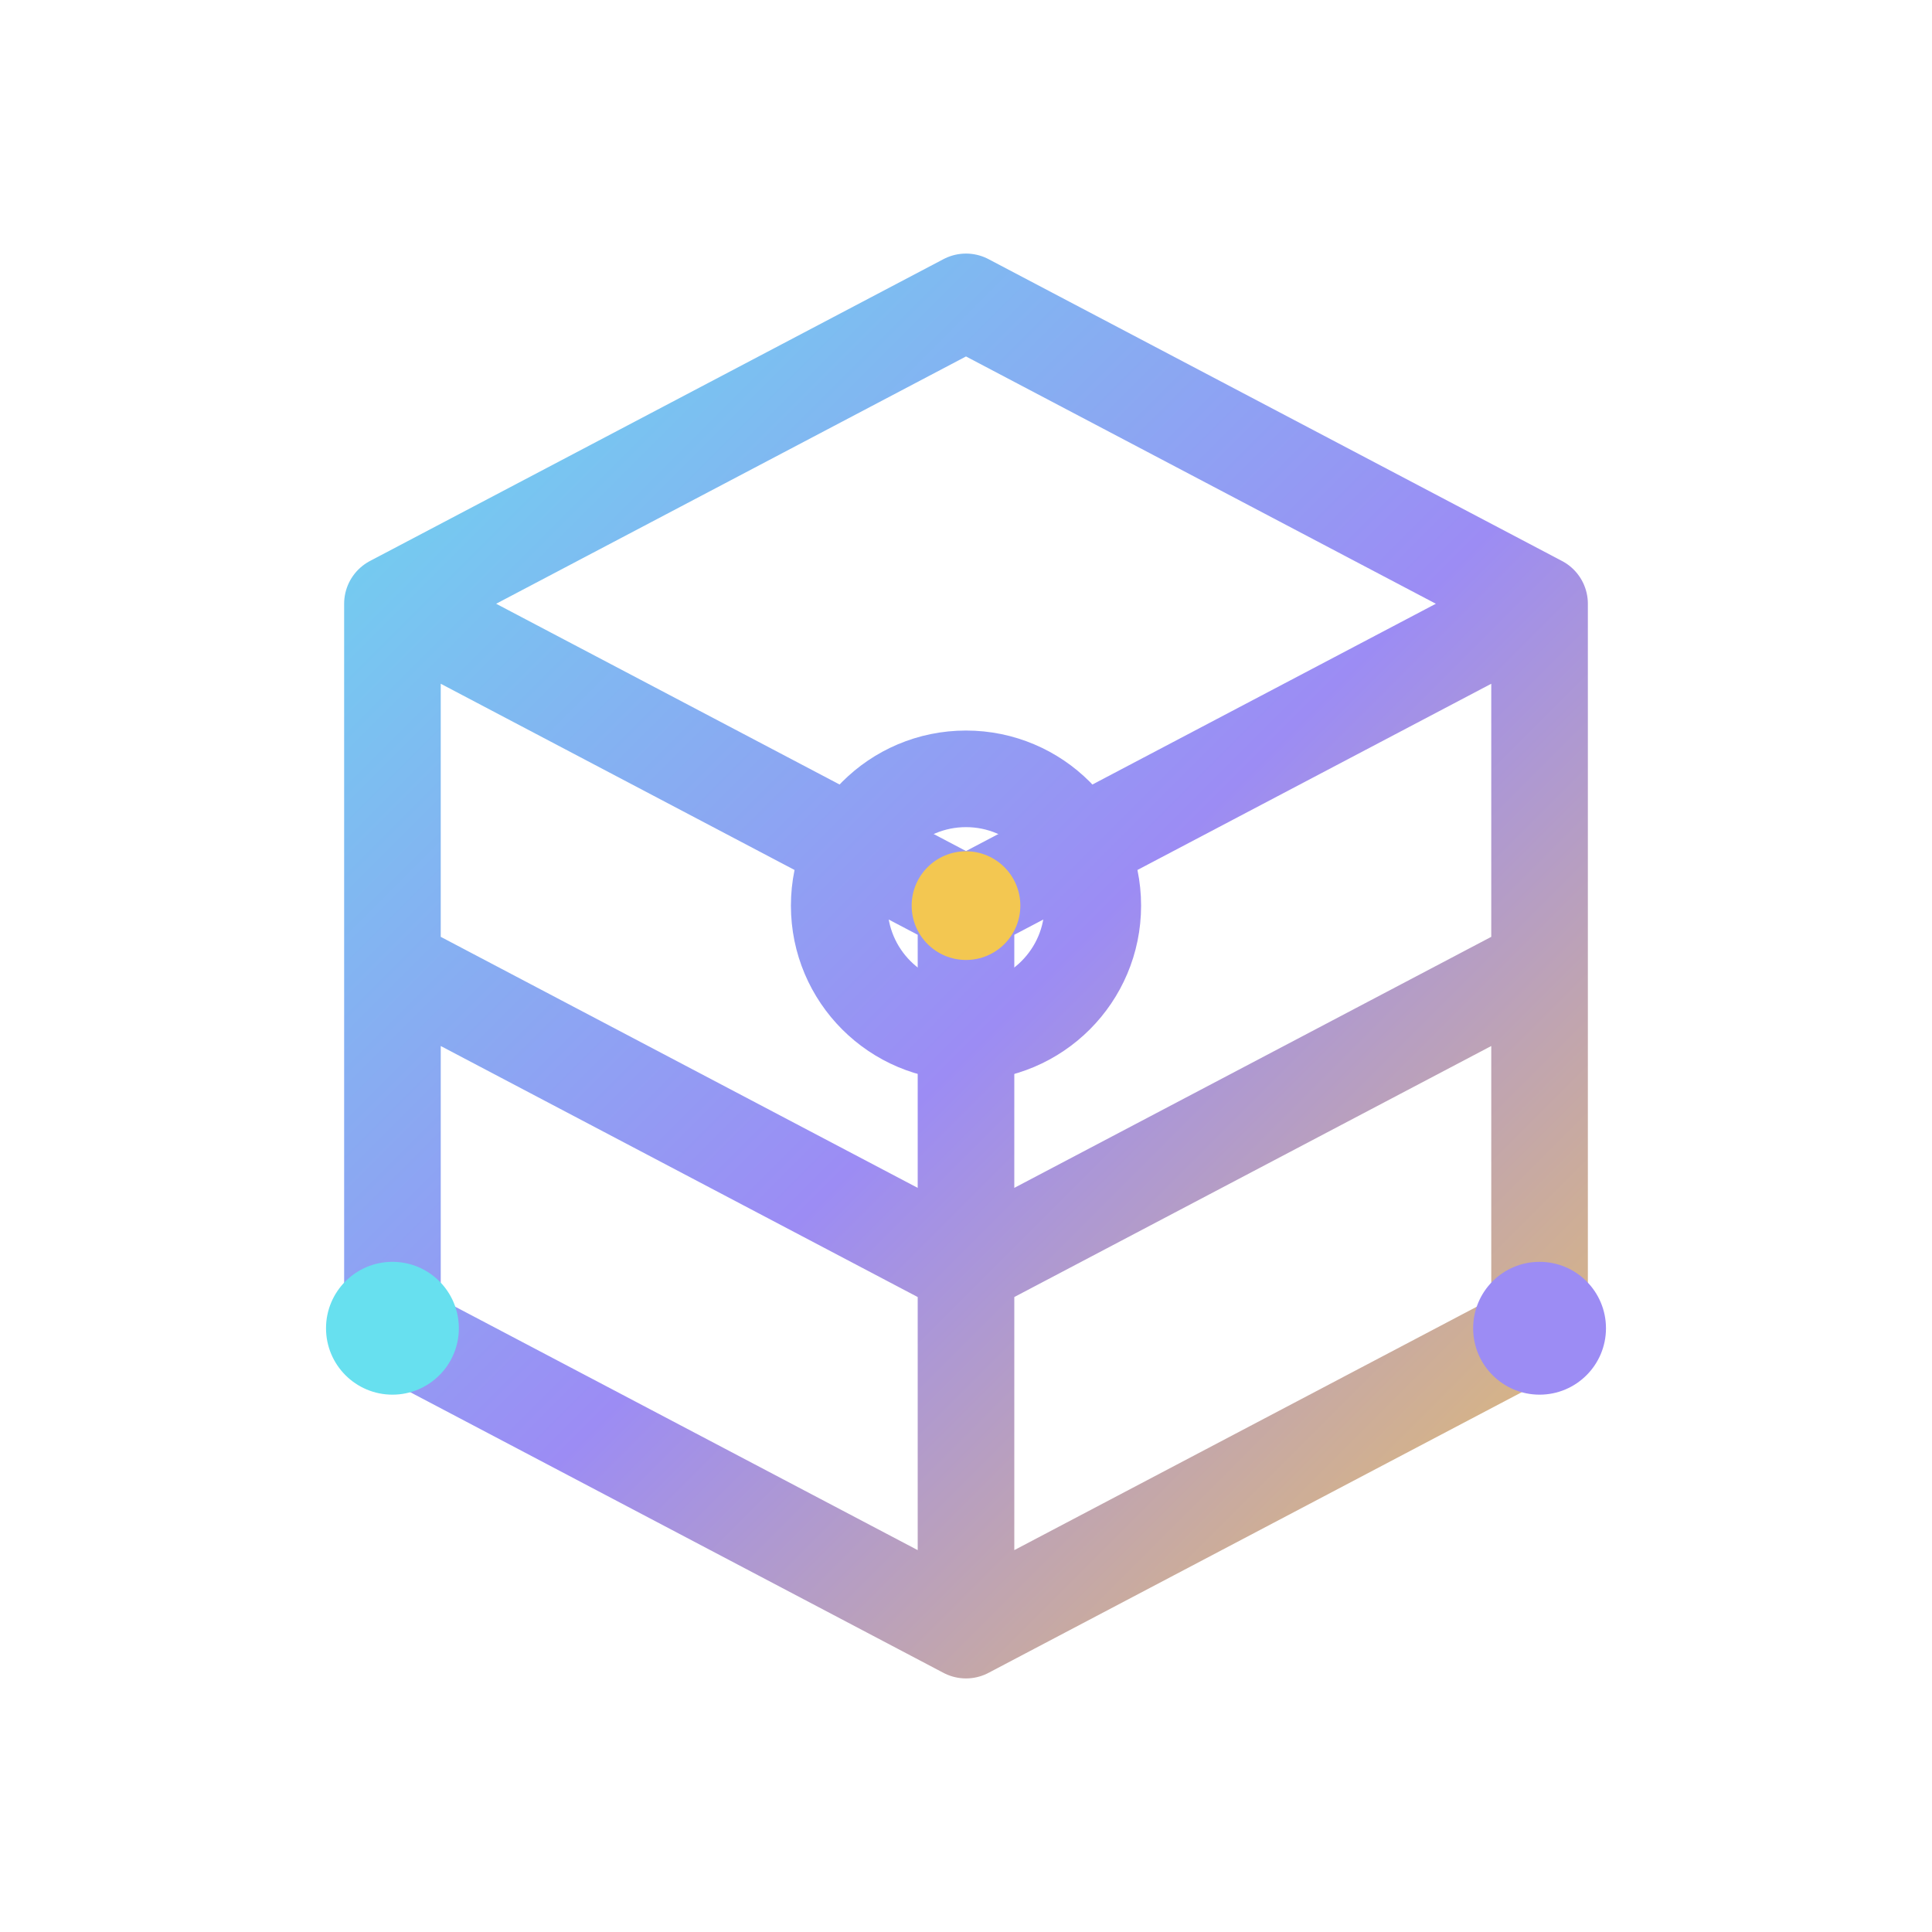
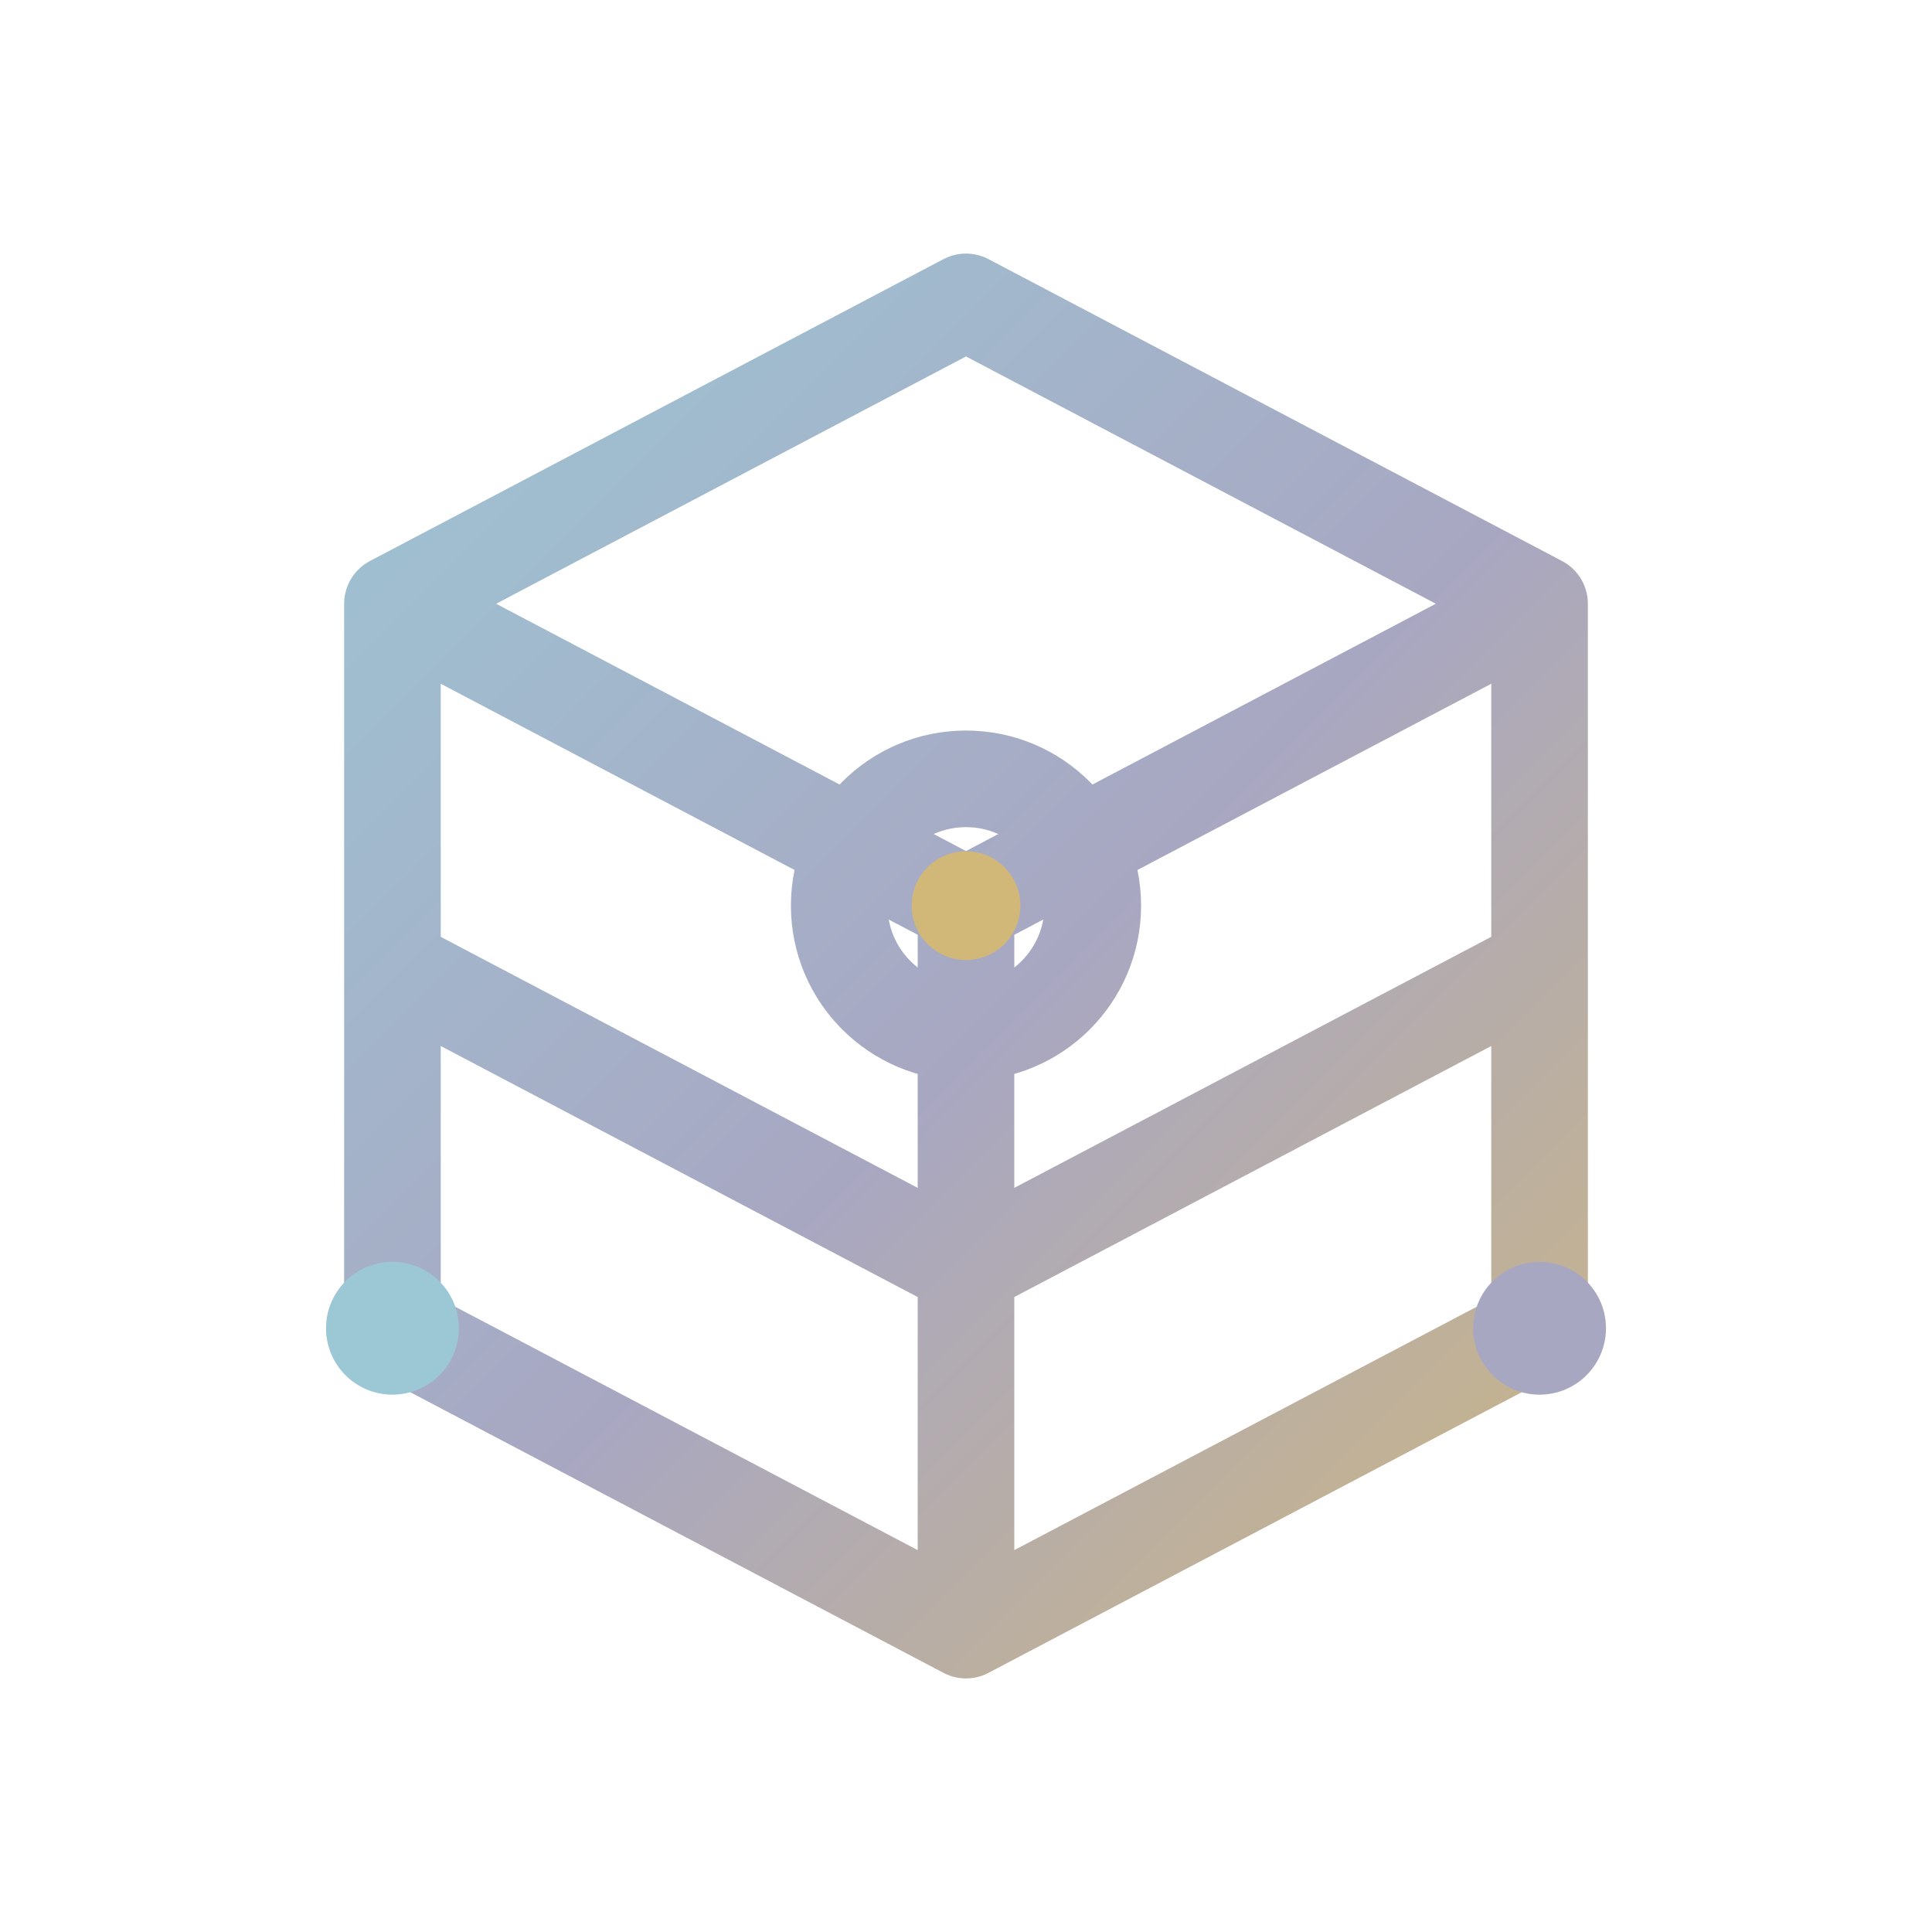
<svg xmlns="http://www.w3.org/2000/svg" viewBox="0 0 64 64" fill="none">
  <defs>
    <linearGradient id="g" x1="9" y1="9" x2="56" y2="56" gradientUnits="userSpaceOnUse">
-       <stop stop-color="#67E0EF" />
-       <stop offset=".52" stop-color="#9C8CF4" />
-       <stop offset="1" stop-color="#F3C751" />
+       <stop stop-color="#9CC8D6" />
+       <stop offset=".52" stop-color="#A8A7C2" />
+       <stop offset="1" stop-color="#D1B879" />
    </linearGradient>
  </defs>
  <g stroke="url(#g)" stroke-width="3.2" stroke-linecap="round" stroke-linejoin="round">
    <path d="m13 20 19-10 19 10-19 10-19-10Zm0 12 19 10 19-10M13 44l19 10 19-10M13 20v24m38-24v24M32 30v24" />
    <circle cx="32" cy="30" r="4.2" />
  </g>
-   <circle cx="32" cy="30" r="1.8" fill="#F3C751" />
-   <circle cx="13" cy="44" r="2.2" fill="#67E0EF" />
-   <circle cx="51" cy="44" r="2.2" fill="#9C8CF4" />
+   <circle cx="32" cy="30" r="1.8" fill="#D1B879" />
+   <circle cx="13" cy="44" r="2.2" fill="#9CC8D6" />
+   <circle cx="51" cy="44" r="2.2" fill="#A8A7C2" />
</svg>
